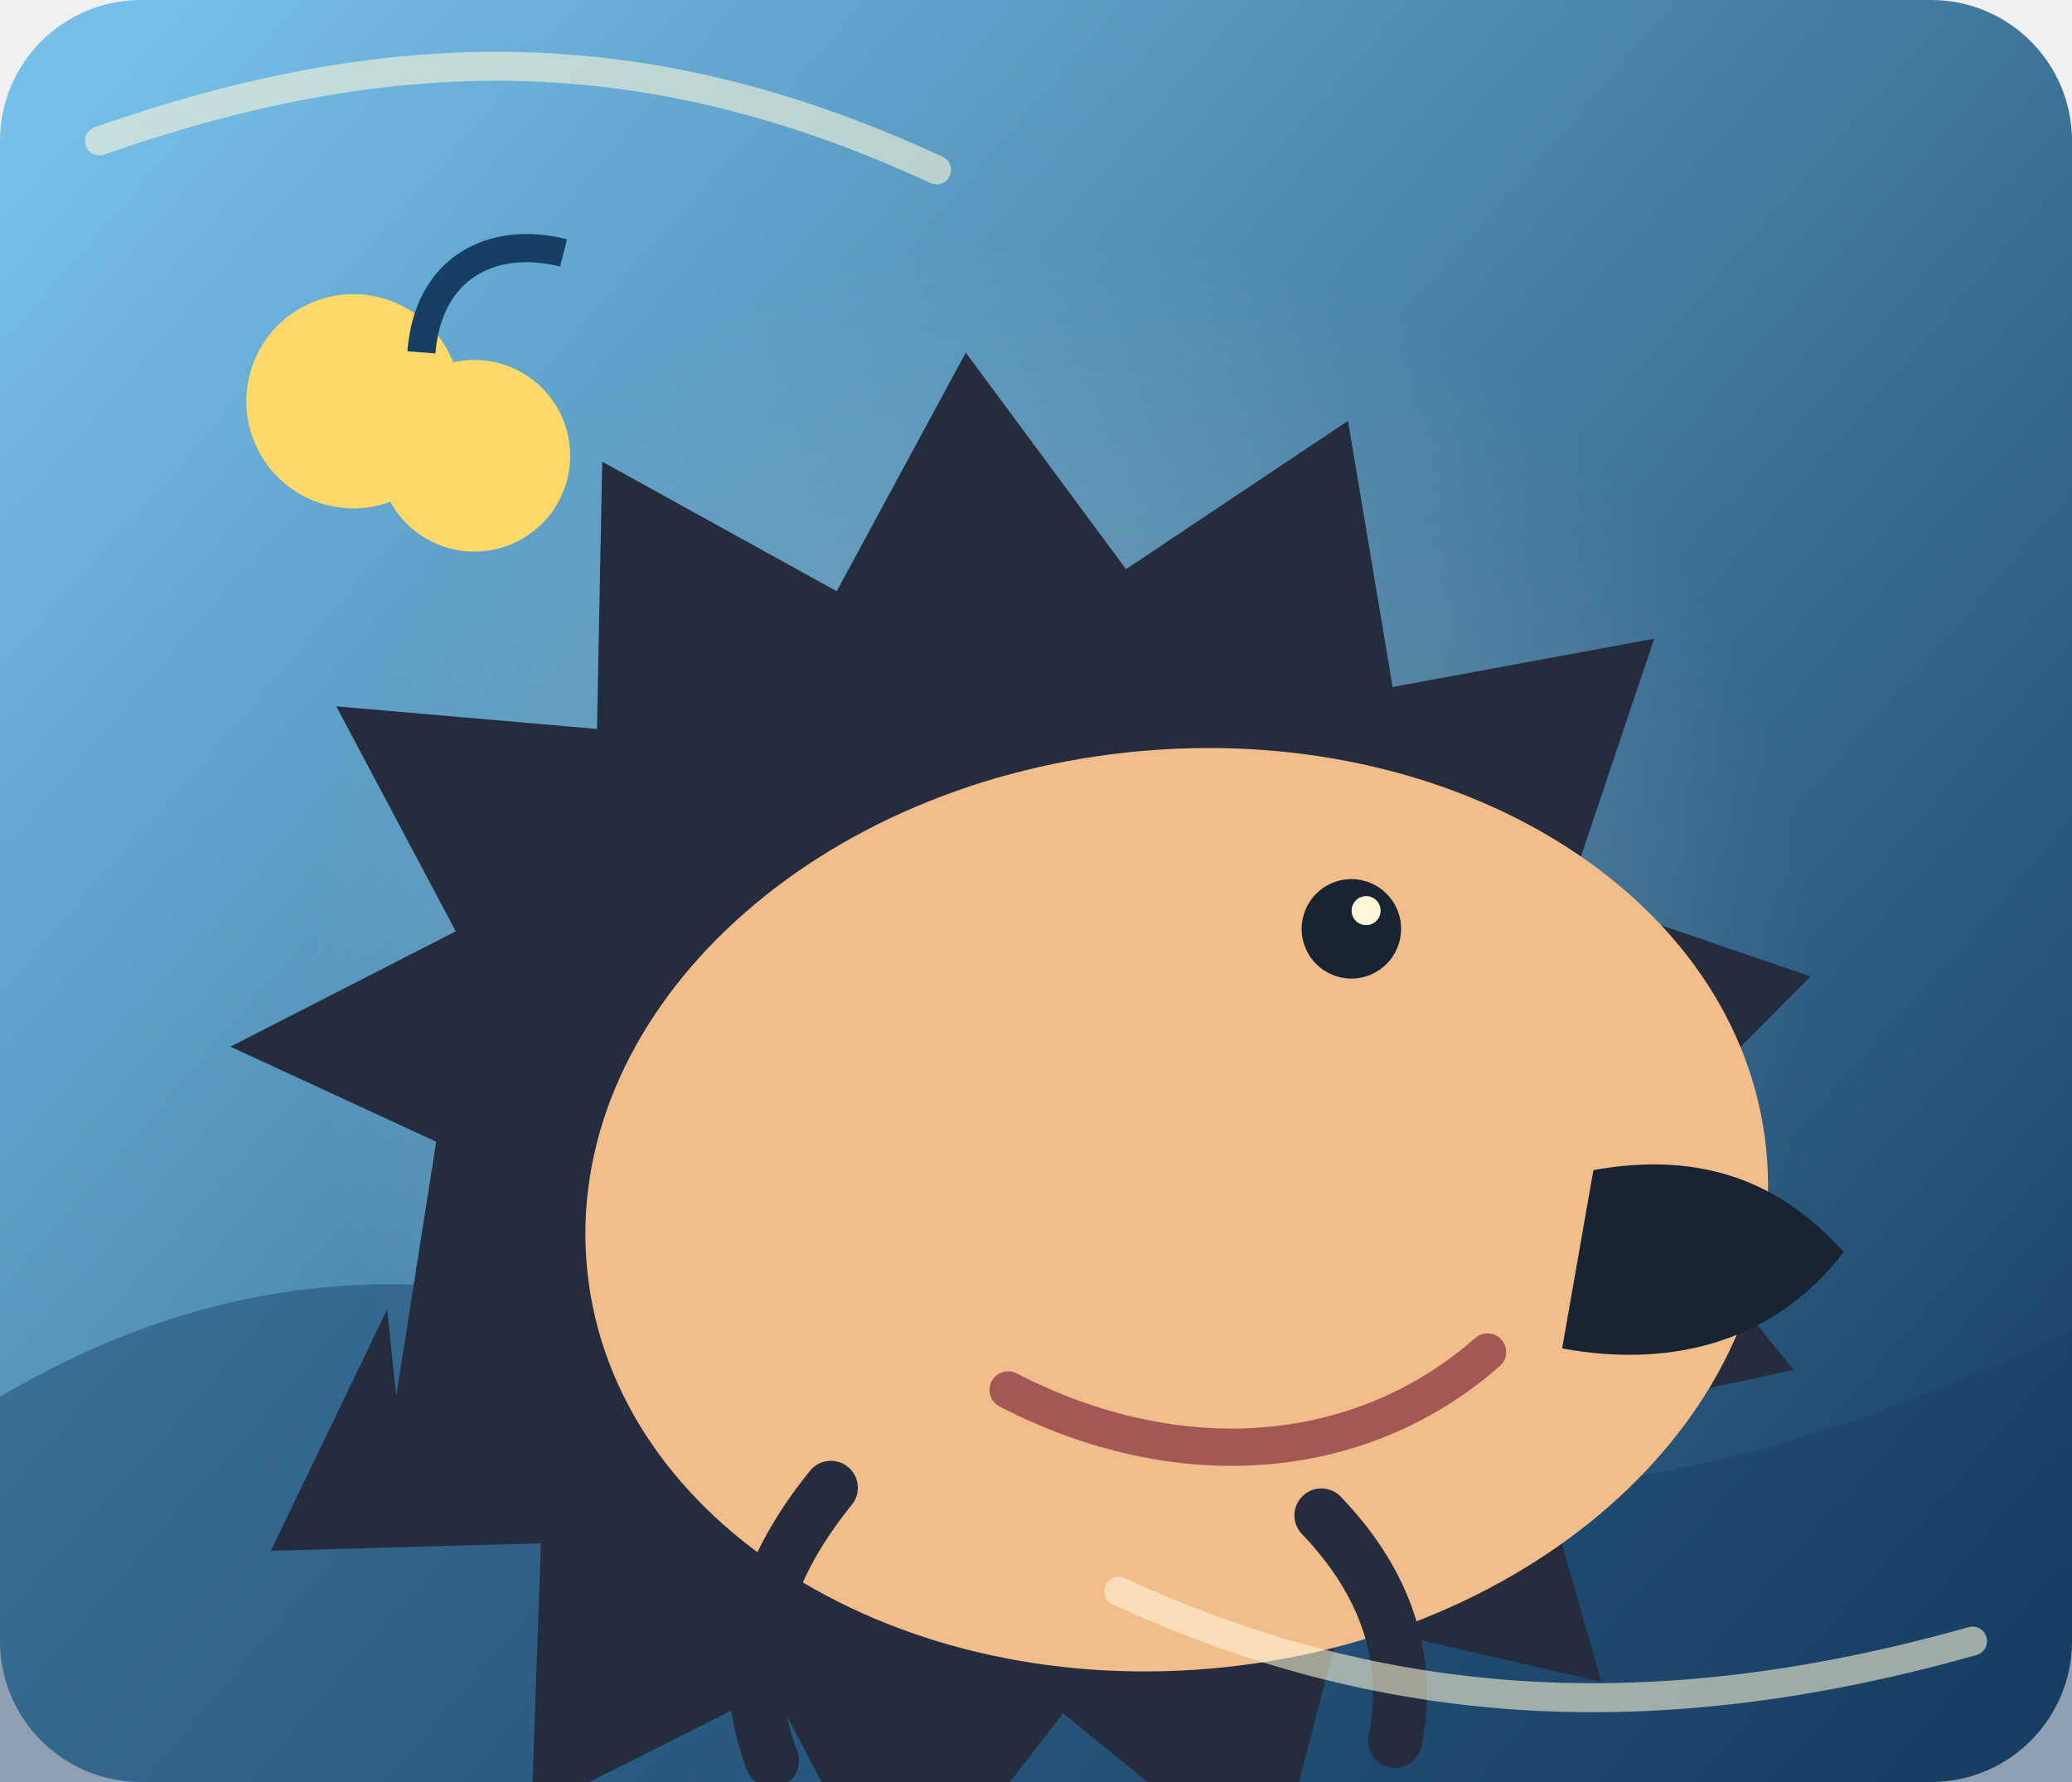
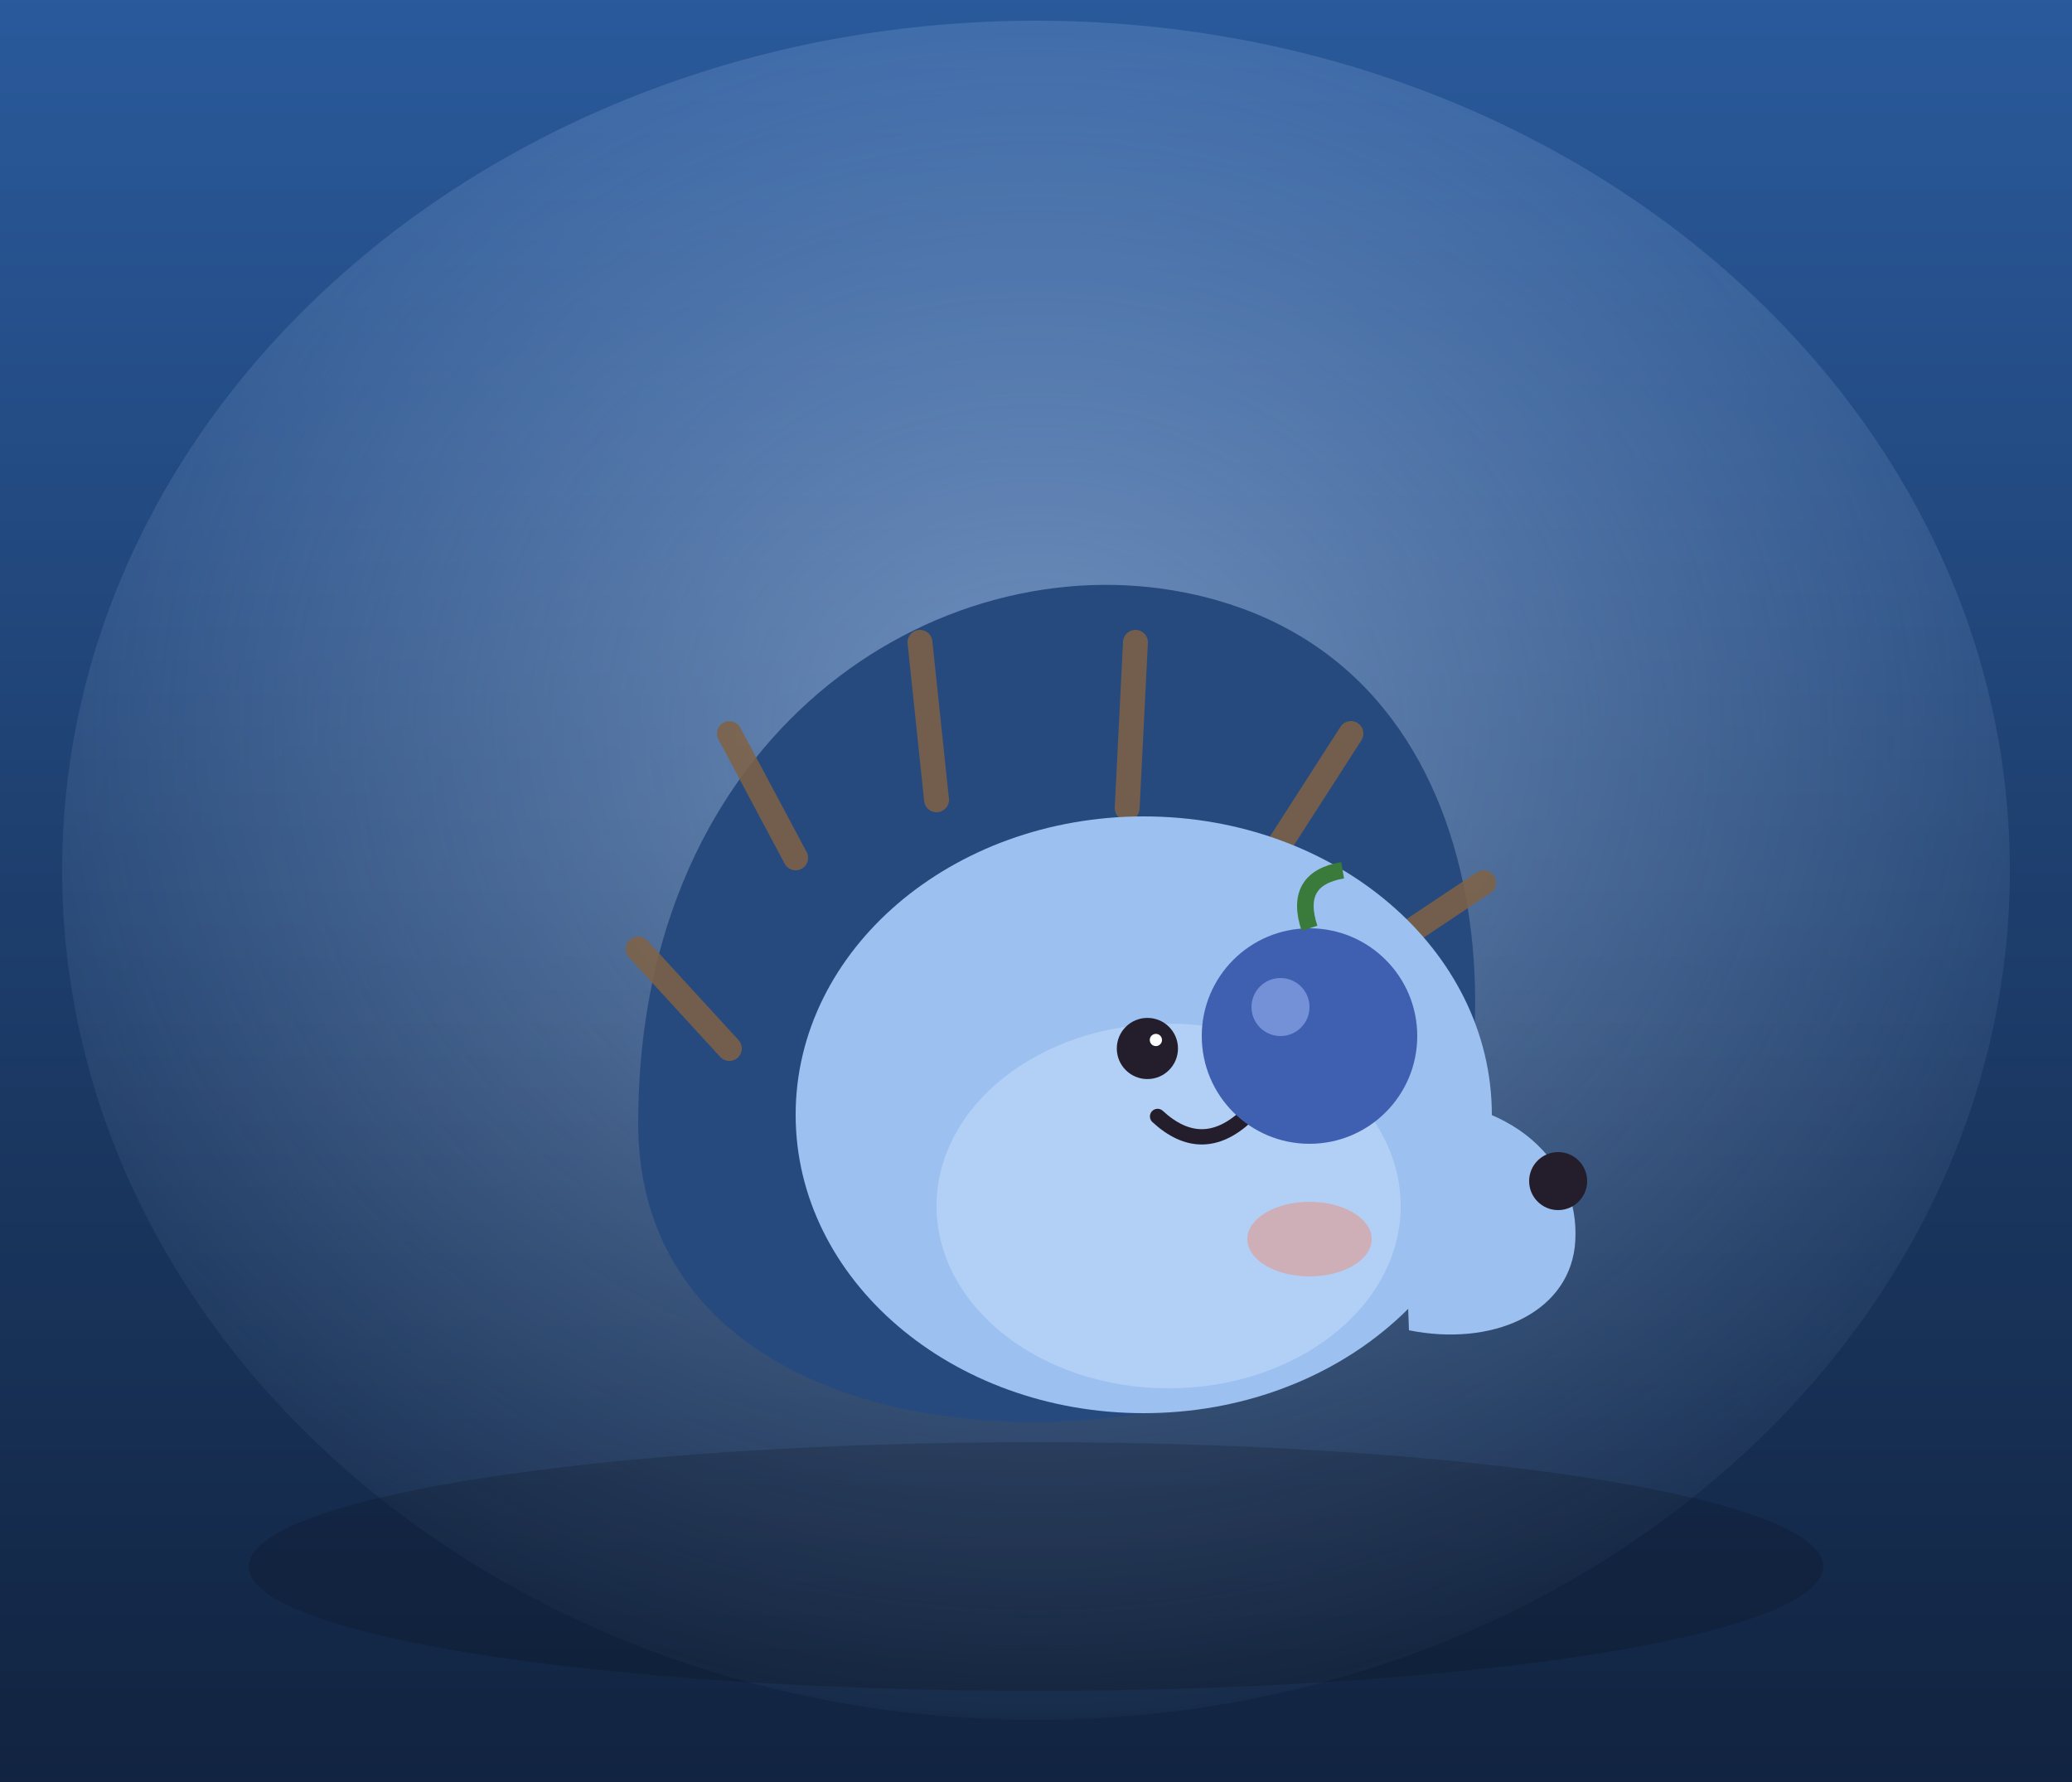
- <svg xmlns="http://www.w3.org/2000/svg" viewBox="0 0 500 430" role="img" aria-labelledby="title desc">
+ <svg xmlns="http://www.w3.org/2000/svg" viewBox="0 0 500 430">
  <defs>
-     <linearGradient id="bg" x1="24" y1="18" x2="476" y2="412" gradientUnits="userSpaceOnUse">
-       <stop stop-color="#75bfe8" />
-       <stop offset="1" stop-color="#173f63" />
+     <linearGradient id="bg" x1="0" y1="0" x2="0" y2="1">
+       <stop stop-color="#2a5a9c" />
+       <stop offset="1" stop-color="#11233f" />
    </linearGradient>
-     <radialGradient id="glow">
-       <stop stop-color="#fff8d8" stop-opacity=".72" />
-       <stop offset="1" stop-color="#fff8d8" stop-opacity="0" />
+     <radialGradient id="spot" cx=".5" cy=".42" r=".62">
+       <stop stop-color="#bcd8ff" stop-opacity=".5" />
+       <stop offset="1" stop-color="#bcd8ff" stop-opacity="0" />
    </radialGradient>
  </defs>
-   <rect width="500" height="430" rx="34" fill="url(#bg)" />
-   <circle cx="146" cy="-96" r="69" fill="#ffd86a" opacity=".22" />
-   <circle cx="-87" cy="43" r="18" fill="#fff8d8" opacity=".16" />
-   <path d="M0 337c82-48 146-23 235 4 96 29 167 27 265-20v109H0Z" fill="#173f63" opacity=".45" />
-   <circle cx="255" cy="238" r="180" fill="url(#glow)" opacity=".38" />
-   <g transform="translate(250 208) rotate(-6) scale(1 1)">
-     <path d="M-167 112-151 52l-47-28 57-22-23-57 62 12 8-64 53 37 37-54 33 56 57-30 4 65 64-5-27 59 56 26-49 40 35 54-65 7 11 63-61-21-23 61-46-46-45 47-24-60-61 23 9-64-65-5 34-55Z" fill="#242c3d" />
-     <ellipse cx="25" cy="87" rx="143" ry="111" fill="#f1bd8b" />
-     <circle cx="74" cy="24" r="12" fill="#182431" />
-     <circle cx="78" cy="20" r="3.5" fill="#fff8d8" />
-     <path d="M126 88c27-2 45 8 58 26-18 19-43 24-70 16Z" fill="#182431" />
-     <path d="M-20 126c38 25 82 27 116 3" fill="none" stroke="#a55756" stroke-width="9" stroke-linecap="round" />
-     <path d="M-65 145c-20 20-27 41-21 64M52 164c14 18 18 37 12 56" fill="none" stroke="#242c3d" stroke-width="13" stroke-linecap="round" />
+   <rect width="500" height="430" fill="url(#bg)" />
+   <ellipse cx="250" cy="210" rx="235" ry="205" fill="url(#spot)" />
+   <ellipse cx="250" cy="378" rx="190" ry="30" fill="#000" opacity=".16" />
+   <g transform="translate(250 235) rotate(0) scale(1)">
+     <path d="M-96 36C-96-58-24-104 36-92 116-76 116 24 92 70 64 122-96 130-96 36Z" fill="#274a7e" />
+     <g stroke="#806244" stroke-width="6" stroke-linecap="round" opacity=".85">
+       <path d="M-74 18-96-6M-58-28-74-58M-24-42-28-80M22-40 24-80M58-30 76-58M84-6 108-22" />
+     </g>
+     <ellipse cx="26" cy="34" rx="84" ry="72" fill="#9cc0f0" />
+     <ellipse cx="32" cy="56" rx="56" ry="44" fill="#c4dbfa" opacity=".55" />
+     <path d="M88 30c30 0 44 18 42 36-2 16-20 24-40 20Z" fill="#9cc0f0" />
+     <circle cx="126" cy="50" r="7" fill="#241d2b" />
+     <ellipse cx="66" cy="64" rx="15" ry="9" fill="#ea8f7a" opacity=".5" />
+     <g transform="translate(40 18) scale(.82)">
+       <circle cx="-16" cy="0" r="9" fill="#241d2b" />
+       <circle cx="16" cy="0" r="9" fill="#241d2b" />
+       <circle cx="-13.5" cy="-2.5" r="1.8" fill="#fff" />
+       <circle cx="18.5" cy="-2.5" r="1.8" fill="#fff" />
+       <path d="M-13 20q13 12 26 0" fill="none" stroke="#241d2b" stroke-width="4.5" stroke-linecap="round" />
+     </g>
  </g>
-   <g transform="translate(100 93) rotate(12) scale(.68)">
-     <circle cx="-20" cy="10" r="38" fill="#ffd86a" />
-     <circle cx="26" cy="20" r="34" fill="#ffd86a" />
-     <path d="M0-12c-4-30 16-46 42-45" fill="none" stroke="#173f63" stroke-width="10" />
-   </g>
-   <path d="M24 34c74-26 135-24 202 7M476 396c-78 22-143 17-206-12" fill="none" stroke="#fff8d8" stroke-width="7" stroke-linecap="round" opacity=".58" />
+   <circle cx="316" cy="250" r="26" fill="#3f5fb0" />
+   <circle cx="309" cy="243" r="7" fill="#8aa6e8" opacity=".7" />
+   <path d="M316 224q-4-12 8-14" fill="none" stroke="#3a7a3a" stroke-width="4" />
</svg>
